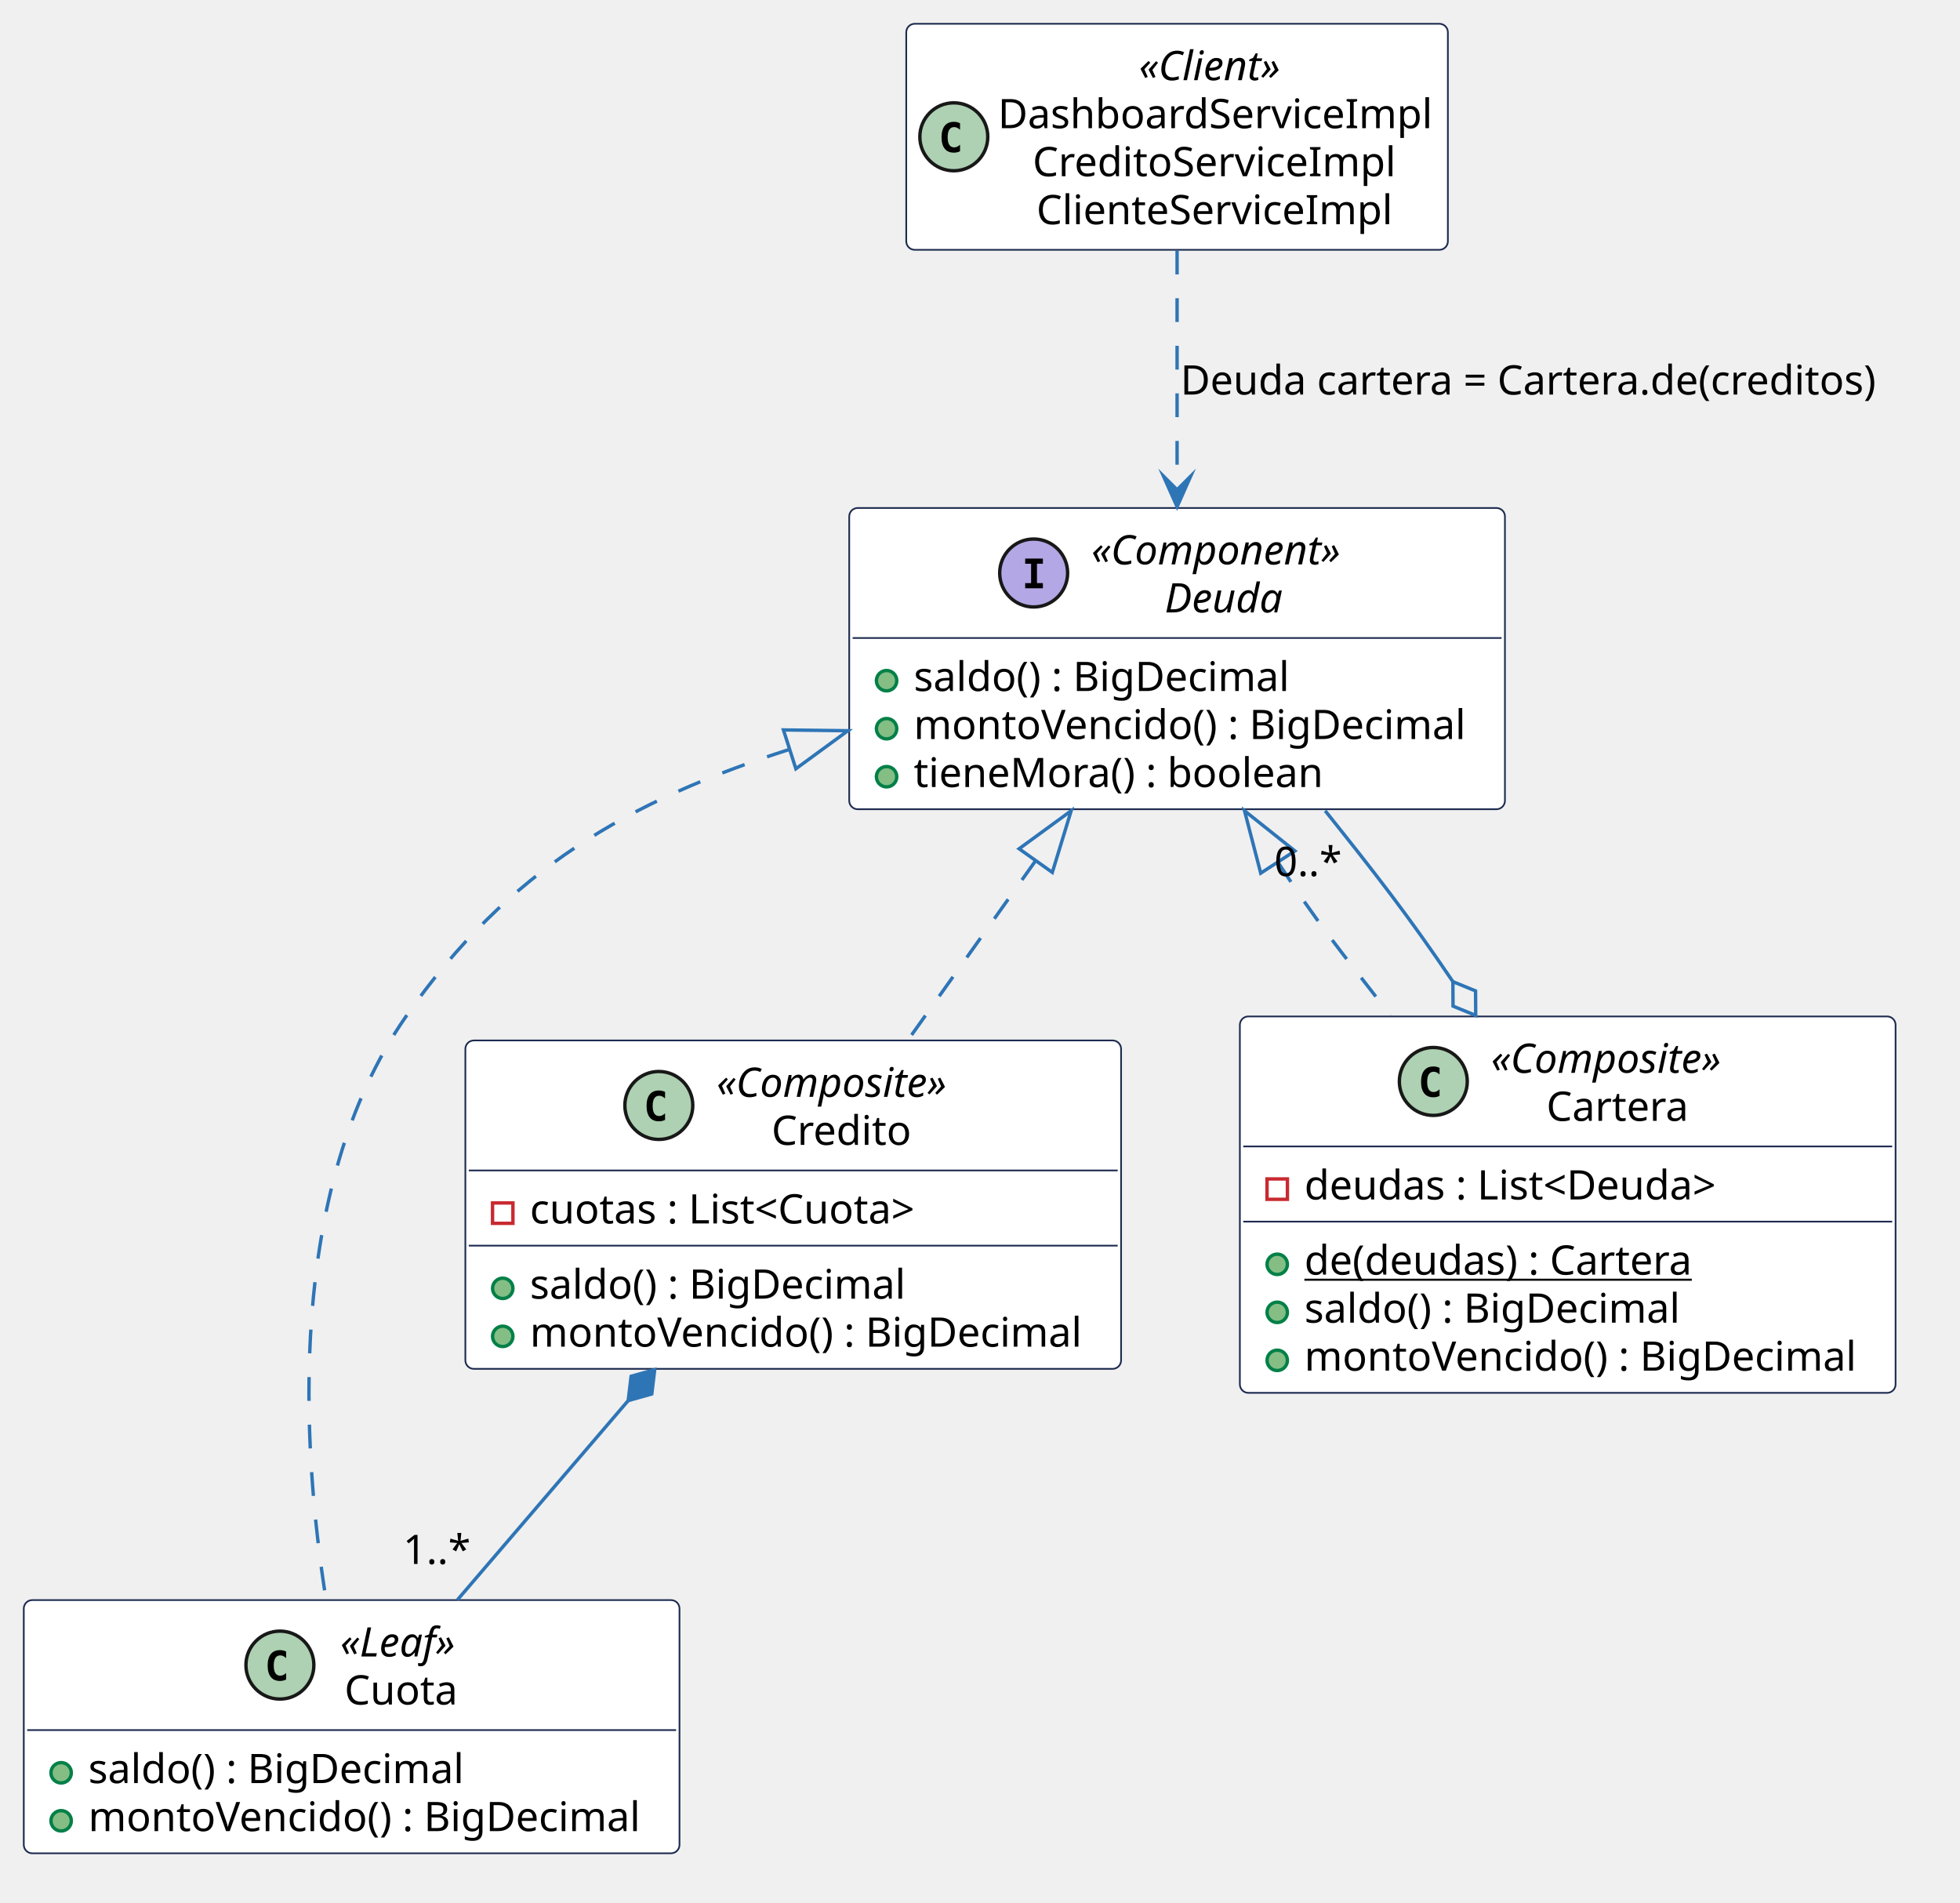
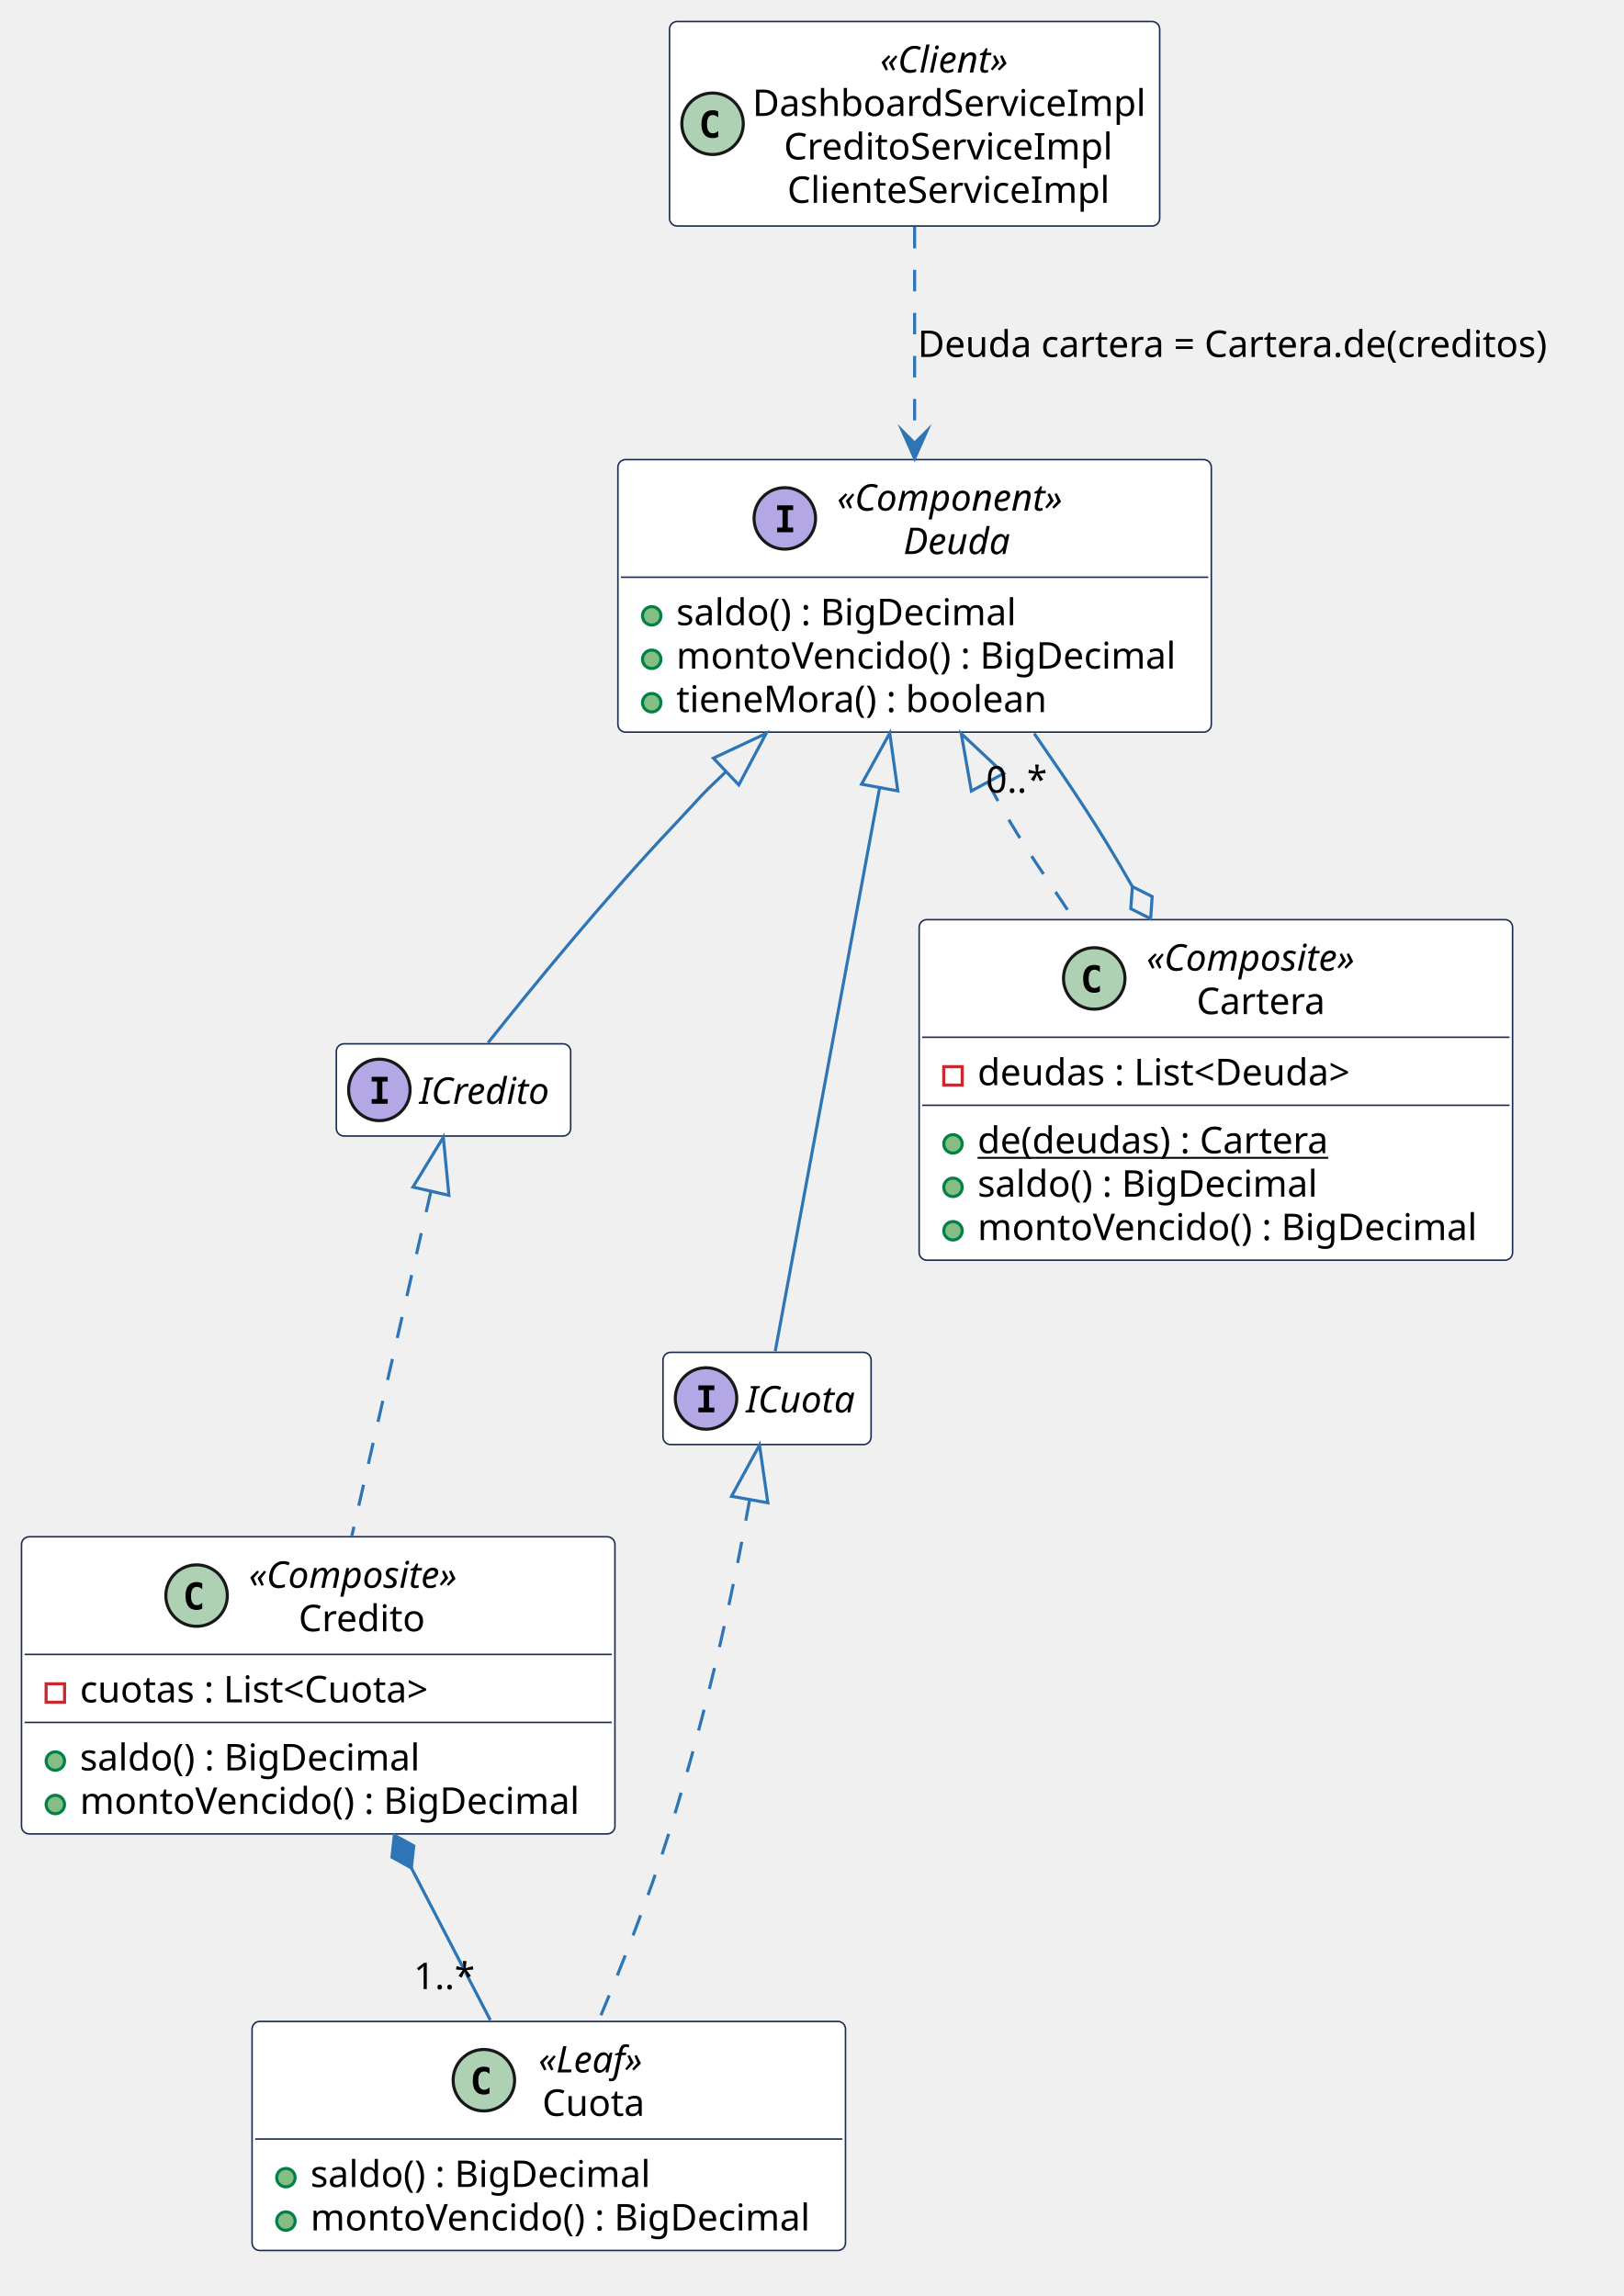
- <svg xmlns="http://www.w3.org/2000/svg" version="1.1" data-diagram-type="CLASS" style="width:577px;height:560px;background:#FFFFFF;" width="577px" height="560px" viewBox="0 0 577 560" zoomAndPan="magnify" preserveAspectRatio="none" contentStyleType="text/css">
+ <svg xmlns="http://www.w3.org/2000/svg" version="1.1" data-diagram-type="CLASS" style="width:528px;height:747px;background:#FFFFFF;" width="528px" height="747px" viewBox="0 0 528 747" zoomAndPan="magnify" preserveAspectRatio="none" contentStyleType="text/css">
  <defs />
  <g font-family="sans-serif" lengthAdjust="spacing">
    <g class="entity" data-qualified-name="Deuda" id="ent0001" data-source-line="11">
-       <rect x="250" y="149.53" width="193.035" height="88.664" fill="#FFF" style="stroke:#1D2B4F;stroke-width:0.5;" rx="2.5" ry="2.5" />
-       <ellipse cx="304.296" cy="168.663" rx="10" ry="10" fill="#B4A7E5" style="stroke:#181818;stroke-width:1;" />
-       <path d="M301.804,165.938 L301.804,164.415 L307.013,164.415 L307.013,165.938 L305.272,165.938 L305.272,171.639 L307.013,171.639 L307.013,173.163 L301.804,173.163 L301.804,171.639 L303.544,171.639 L303.544,165.938 Z " fill="#000" />
-       <text x="321.296" y="166.132" fill="#000" font-size="12" textLength="80.443" font-style="italic" font-family="Calibri">«Component»</text>
-       <text x="342.867" y="180.264" fill="#000" font-size="12" textLength="37.301" font-style="italic" font-family="Calibri">Deuda</text>
-       <line x1="251" y1="187.796" x2="442.035" y2="187.796" style="stroke:#1D2B4F;stroke-width:0.5;" />
+       <rect x="201" y="149.53" width="193.035" height="88.664" fill="#FFF" style="stroke:#1D2B4F;stroke-width:0.5;" rx="2.5" ry="2.5" />
+       <ellipse cx="255.296" cy="168.663" rx="10" ry="10" fill="#B4A7E5" style="stroke:#181818;stroke-width:1;" />
+       <path d="M252.804,165.938 L252.804,164.415 L258.013,164.415 L258.013,165.938 L256.272,165.938 L256.272,171.639 L258.013,171.639 L258.013,173.163 L252.804,173.163 L252.804,171.639 L254.544,171.639 L254.544,165.938 Z " fill="#000" />
+       <text x="272.296" y="166.132" fill="#000" font-size="12" textLength="80.443" font-style="italic" font-family="Calibri">«Component»</text>
+       <text x="293.867" y="180.264" fill="#000" font-size="12" textLength="37.301" font-style="italic" font-family="Calibri">Deuda</text>
+       <line x1="202" y1="187.796" x2="393.035" y2="187.796" style="stroke:#1D2B4F;stroke-width:0.5;" />
      <g data-visibility-modifier="PUBLIC_METHOD">
-         <ellipse cx="261" cy="200.362" rx="3" ry="3" fill="#84BE84" style="stroke:#038048;stroke-width:1;" />
+         <ellipse cx="212" cy="200.362" rx="3" ry="3" fill="#84BE84" style="stroke:#038048;stroke-width:1;" />
      </g>
-       <text x="269" y="203.397" fill="#000" font-size="12" textLength="114.773" font-family="Calibri">saldo() : BigDecimal</text>
+       <text x="220" y="203.397" fill="#000" font-size="12" textLength="114.773" font-family="Calibri">saldo() : BigDecimal</text>
      <g data-visibility-modifier="PUBLIC_METHOD">
-         <ellipse cx="261" cy="214.495" rx="3" ry="3" fill="#84BE84" style="stroke:#038048;stroke-width:1;" />
+         <ellipse cx="212" cy="214.495" rx="3" ry="3" fill="#84BE84" style="stroke:#038048;stroke-width:1;" />
      </g>
-       <text x="269" y="217.53" fill="#000" font-size="12" textLength="168.035" font-family="Calibri">montoVencido() : BigDecimal</text>
+       <text x="220" y="217.53" fill="#000" font-size="12" textLength="168.035" font-family="Calibri">montoVencido() : BigDecimal</text>
      <g data-visibility-modifier="PUBLIC_METHOD">
-         <ellipse cx="261" cy="228.628" rx="3" ry="3" fill="#84BE84" style="stroke:#038048;stroke-width:1;" />
+         <ellipse cx="212" cy="228.628" rx="3" ry="3" fill="#84BE84" style="stroke:#038048;stroke-width:1;" />
      </g>
-       <text x="269" y="231.663" fill="#000" font-size="12" textLength="123.738" font-family="Calibri">tieneMora() : boolean</text>
+       <text x="220" y="231.663" fill="#000" font-size="12" textLength="123.738" font-family="Calibri">tieneMora() : boolean</text>
    </g>
-     <g class="entity" data-qualified-name="Cuota" id="ent0002" data-source-line="16">
-       <rect x="7" y="470.99" width="193.035" height="74.531" fill="#FFF" style="stroke:#1D2B4F;stroke-width:0.5;" rx="2.5" ry="2.5" />
-       <ellipse cx="82.399" cy="490.123" rx="10" ry="10" fill="#ADD1B2" style="stroke:#181818;stroke-width:1;" />
-       <path d="M84.233,494.371 Q83.823,494.582 83.372,494.687 Q82.921,494.793 82.423,494.793 Q80.653,494.793 79.722,493.627 Q78.79,492.461 78.79,490.258 Q78.79,488.049 79.722,486.883 Q80.653,485.717 82.423,485.717 Q82.921,485.717 83.378,485.822 Q83.835,485.928 84.233,486.138 L84.233,488.06 Q83.788,487.65 83.369,487.46 Q82.95,487.269 82.505,487.269 Q81.556,487.269 81.072,488.022 Q80.589,488.775 80.589,490.258 Q80.589,491.734 81.072,492.487 Q81.556,493.24 82.505,493.24 Q82.95,493.24 83.369,493.05 Q83.788,492.859 84.233,492.449 Z " fill="#000" />
-       <text x="100.169" y="487.592" fill="#000" font-size="12" textLength="36.697" font-style="italic" font-family="Calibri">«Leaf»</text>
-       <text x="101.399" y="501.724" fill="#000" font-size="12" textLength="34.236" font-family="Calibri">Cuota</text>
-       <line x1="8" y1="509.256" x2="199.035" y2="509.256" style="stroke:#1D2B4F;stroke-width:0.5;" />
+     <g class="entity" data-qualified-name="ICredito" id="ent0002" data-source-line="16">
+       <rect x="109.4" y="339.6" width="76.236" height="30" fill="#FFF" style="stroke:#1D2B4F;stroke-width:0.5;" rx="2.5" ry="2.5" />
+       <ellipse cx="123.4" cy="354.6" rx="10" ry="10" fill="#B4A7E5" style="stroke:#181818;stroke-width:1;" />
+       <path d="M120.908,351.875 L120.908,350.352 L126.117,350.352 L126.117,351.875 L124.377,351.875 L124.377,357.577 L126.117,357.577 L126.117,359.1 L120.908,359.1 L120.908,357.577 L122.648,357.577 L122.648,351.875 Z " fill="#000" />
+       <text x="136.4" y="359.135" fill="#000" font-size="12" textLength="46.236" font-style="italic" font-family="Calibri">ICredito</text>
+     </g>
+     <g class="entity" data-qualified-name="ICuota" id="ent0003" data-source-line="17">
+       <rect x="215.67" y="439.99" width="67.693" height="30" fill="#FFF" style="stroke:#1D2B4F;stroke-width:0.5;" rx="2.5" ry="2.5" />
+       <ellipse cx="229.67" cy="454.99" rx="10" ry="10" fill="#B4A7E5" style="stroke:#181818;stroke-width:1;" />
+       <path d="M227.178,452.265 L227.178,450.742 L232.387,450.742 L232.387,452.265 L230.647,452.265 L230.647,457.967 L232.387,457.967 L232.387,459.49 L227.178,459.49 L227.178,457.967 L228.918,457.967 L228.918,452.265 Z " fill="#000" />
+       <text x="242.67" y="459.525" fill="#000" font-size="12" textLength="37.693" font-style="italic" font-family="Calibri">ICuota</text>
+     </g>
+     <g class="entity" data-qualified-name="Cuota" id="ent0004" data-source-line="18">
+       <rect x="82" y="657.66" width="193.035" height="74.531" fill="#FFF" style="stroke:#1D2B4F;stroke-width:0.5;" rx="2.5" ry="2.5" />
+       <ellipse cx="157.399" cy="676.793" rx="10" ry="10" fill="#ADD1B2" style="stroke:#181818;stroke-width:1;" />
+       <path d="M159.233,681.041 Q158.823,681.252 158.372,681.357 Q157.921,681.463 157.423,681.463 Q155.653,681.463 154.722,680.297 Q153.79,679.131 153.79,676.928 Q153.79,674.719 154.722,673.553 Q155.653,672.387 157.423,672.387 Q157.921,672.387 158.378,672.492 Q158.835,672.598 159.233,672.808 L159.233,674.73 Q158.788,674.32 158.369,674.13 Q157.95,673.939 157.505,673.939 Q156.556,673.939 156.072,674.692 Q155.589,675.445 155.589,676.928 Q155.589,678.404 156.072,679.157 Q156.556,679.91 157.505,679.91 Q157.95,679.91 158.369,679.72 Q158.788,679.529 159.233,679.119 Z " fill="#000" />
+       <text x="175.169" y="674.262" fill="#000" font-size="12" textLength="36.697" font-style="italic" font-family="Calibri">«Leaf»</text>
+       <text x="176.399" y="688.394" fill="#000" font-size="12" textLength="34.236" font-family="Calibri">Cuota</text>
+       <line x1="83" y1="695.926" x2="274.035" y2="695.926" style="stroke:#1D2B4F;stroke-width:0.5;" />
      <g data-visibility-modifier="PUBLIC_METHOD">
-         <ellipse cx="18" cy="521.822" rx="3" ry="3" fill="#84BE84" style="stroke:#038048;stroke-width:1;" />
+         <ellipse cx="93" cy="708.492" rx="3" ry="3" fill="#84BE84" style="stroke:#038048;stroke-width:1;" />
      </g>
-       <text x="26" y="524.857" fill="#000" font-size="12" textLength="114.773" font-family="Calibri">saldo() : BigDecimal</text>
+       <text x="101" y="711.527" fill="#000" font-size="12" textLength="114.773" font-family="Calibri">saldo() : BigDecimal</text>
      <g data-visibility-modifier="PUBLIC_METHOD">
-         <ellipse cx="18" cy="535.955" rx="3" ry="3" fill="#84BE84" style="stroke:#038048;stroke-width:1;" />
+         <ellipse cx="93" cy="722.625" rx="3" ry="3" fill="#84BE84" style="stroke:#038048;stroke-width:1;" />
      </g>
-       <text x="26" y="538.99" fill="#000" font-size="12" textLength="168.035" font-family="Calibri">montoVencido() : BigDecimal</text>
+       <text x="101" y="725.66" fill="#000" font-size="12" textLength="168.035" font-family="Calibri">montoVencido() : BigDecimal</text>
    </g>
-     <g class="entity" data-qualified-name="Credito" id="ent0003" data-source-line="20">
-       <rect x="137" y="306.26" width="193.035" height="96.664" fill="#FFF" style="stroke:#1D2B4F;stroke-width:0.5;" rx="2.5" ry="2.5" />
-       <ellipse cx="193.95" cy="325.393" rx="10" ry="10" fill="#ADD1B2" style="stroke:#181818;stroke-width:1;" />
-       <path d="M195.784,329.641 Q195.374,329.852 194.923,329.957 Q194.472,330.063 193.974,330.063 Q192.204,330.063 191.272,328.897 Q190.341,327.731 190.341,325.528 Q190.341,323.319 191.272,322.153 Q192.204,320.987 193.974,320.987 Q194.472,320.987 194.929,321.092 Q195.386,321.198 195.784,321.408 L195.784,323.33 Q195.339,322.92 194.92,322.73 Q194.501,322.539 194.056,322.539 Q193.106,322.539 192.623,323.292 Q192.14,324.045 192.14,325.528 Q192.14,327.004 192.623,327.757 Q193.106,328.51 194.056,328.51 Q194.501,328.51 194.92,328.32 Q195.339,328.129 195.784,327.719 Z " fill="#000" />
-       <text x="210.95" y="322.862" fill="#000" font-size="12" textLength="75.135" font-style="italic" font-family="Calibri">«Composite»</text>
-       <text x="227.128" y="336.994" fill="#000" font-size="12" textLength="42.779" font-family="Calibri">Credito</text>
-       <line x1="138" y1="344.526" x2="329.035" y2="344.526" style="stroke:#1D2B4F;stroke-width:0.5;" />
+     <g class="entity" data-qualified-name="Credito" id="ent0005" data-source-line="22">
+       <rect x="7" y="499.99" width="193.035" height="96.664" fill="#FFF" style="stroke:#1D2B4F;stroke-width:0.5;" rx="2.5" ry="2.5" />
+       <ellipse cx="63.95" cy="519.123" rx="10" ry="10" fill="#ADD1B2" style="stroke:#181818;stroke-width:1;" />
+       <path d="M65.784,523.371 Q65.374,523.582 64.923,523.687 Q64.472,523.793 63.974,523.793 Q62.204,523.793 61.272,522.627 Q60.341,521.461 60.341,519.258 Q60.341,517.049 61.272,515.883 Q62.204,514.717 63.974,514.717 Q64.472,514.717 64.929,514.822 Q65.386,514.928 65.784,515.138 L65.784,517.06 Q65.339,516.65 64.92,516.46 Q64.501,516.269 64.056,516.269 Q63.106,516.269 62.623,517.022 Q62.14,517.775 62.14,519.258 Q62.14,520.734 62.623,521.487 Q63.106,522.24 64.056,522.24 Q64.501,522.24 64.92,522.05 Q65.339,521.859 65.784,521.449 Z " fill="#000" />
+       <text x="80.95" y="516.592" fill="#000" font-size="12" textLength="75.135" font-style="italic" font-family="Calibri">«Composite»</text>
+       <text x="97.128" y="530.724" fill="#000" font-size="12" textLength="42.779" font-family="Calibri">Credito</text>
+       <line x1="8" y1="538.256" x2="199.035" y2="538.256" style="stroke:#1D2B4F;stroke-width:0.5;" />
      <g data-visibility-modifier="PRIVATE_FIELD">
-         <rect x="145" y="354.092" width="6" height="6" fill="none" style="stroke:#C82930;stroke-width:1;" />
+         <rect x="15" y="547.822" width="6" height="6" fill="none" style="stroke:#C82930;stroke-width:1;" />
      </g>
-       <text x="156" y="360.127" fill="#000" font-size="12" textLength="123.375" font-family="Calibri">cuotas : List&lt;Cuota&gt;</text>
-       <line x1="138" y1="366.658" x2="329.035" y2="366.658" style="stroke:#1D2B4F;stroke-width:0.5;" />
+       <text x="26" y="553.857" fill="#000" font-size="12" textLength="123.375" font-family="Calibri">cuotas : List&lt;Cuota&gt;</text>
+       <line x1="8" y1="560.388" x2="199.035" y2="560.388" style="stroke:#1D2B4F;stroke-width:0.5;" />
      <g data-visibility-modifier="PUBLIC_METHOD">
-         <ellipse cx="148" cy="379.225" rx="3" ry="3" fill="#84BE84" style="stroke:#038048;stroke-width:1;" />
+         <ellipse cx="18" cy="572.955" rx="3" ry="3" fill="#84BE84" style="stroke:#038048;stroke-width:1;" />
      </g>
-       <text x="156" y="382.26" fill="#000" font-size="12" textLength="114.773" font-family="Calibri">saldo() : BigDecimal</text>
+       <text x="26" y="575.99" fill="#000" font-size="12" textLength="114.773" font-family="Calibri">saldo() : BigDecimal</text>
      <g data-visibility-modifier="PUBLIC_METHOD">
-         <ellipse cx="148" cy="393.358" rx="3" ry="3" fill="#84BE84" style="stroke:#038048;stroke-width:1;" />
+         <ellipse cx="18" cy="587.088" rx="3" ry="3" fill="#84BE84" style="stroke:#038048;stroke-width:1;" />
      </g>
-       <text x="156" y="396.393" fill="#000" font-size="12" textLength="168.035" font-family="Calibri">montoVencido() : BigDecimal</text>
+       <text x="26" y="590.123" fill="#000" font-size="12" textLength="168.035" font-family="Calibri">montoVencido() : BigDecimal</text>
    </g>
-     <g class="entity" data-qualified-name="Cartera" id="ent0004" data-source-line="25">
-       <rect x="365" y="299.19" width="193.035" height="110.797" fill="#FFF" style="stroke:#1D2B4F;stroke-width:0.5;" rx="2.5" ry="2.5" />
-       <ellipse cx="421.95" cy="318.323" rx="10" ry="10" fill="#ADD1B2" style="stroke:#181818;stroke-width:1;" />
-       <path d="M423.784,322.571 Q423.374,322.782 422.923,322.887 Q422.472,322.993 421.974,322.993 Q420.204,322.993 419.272,321.827 Q418.341,320.661 418.341,318.458 Q418.341,316.249 419.272,315.083 Q420.204,313.917 421.974,313.917 Q422.472,313.917 422.929,314.022 Q423.386,314.127 423.784,314.338 L423.784,316.26 Q423.339,315.85 422.92,315.66 Q422.501,315.469 422.056,315.469 Q421.106,315.469 420.623,316.222 Q420.14,316.975 420.14,318.458 Q420.14,319.934 420.623,320.687 Q421.106,321.44 422.056,321.44 Q422.501,321.44 422.92,321.25 Q423.339,321.059 423.784,320.649 Z " fill="#000" />
-       <text x="438.95" y="315.792" fill="#000" font-size="12" textLength="75.135" font-style="italic" font-family="Calibri">«Composite»</text>
-       <text x="455.242" y="329.924" fill="#000" font-size="12" textLength="42.551" font-family="Calibri">Cartera</text>
-       <line x1="366" y1="337.456" x2="557.035" y2="337.456" style="stroke:#1D2B4F;stroke-width:0.5;" />
+     <g class="entity" data-qualified-name="Cartera" id="ent0006" data-source-line="27">
+       <rect x="299" y="299.2" width="193.035" height="110.797" fill="#FFF" style="stroke:#1D2B4F;stroke-width:0.5;" rx="2.5" ry="2.5" />
+       <ellipse cx="355.95" cy="318.333" rx="10" ry="10" fill="#ADD1B2" style="stroke:#181818;stroke-width:1;" />
+       <path d="M357.784,322.581 Q357.374,322.792 356.923,322.897 Q356.472,323.003 355.974,323.003 Q354.204,323.003 353.272,321.837 Q352.341,320.671 352.341,318.468 Q352.341,316.259 353.272,315.093 Q354.204,313.927 355.974,313.927 Q356.472,313.927 356.929,314.032 Q357.386,314.138 357.784,314.348 L357.784,316.27 Q357.339,315.86 356.92,315.67 Q356.501,315.479 356.056,315.479 Q355.106,315.479 354.623,316.232 Q354.14,316.985 354.14,318.468 Q354.14,319.944 354.623,320.697 Q355.106,321.45 356.056,321.45 Q356.501,321.45 356.92,321.26 Q357.339,321.069 357.784,320.659 Z " fill="#000" />
+       <text x="372.95" y="315.802" fill="#000" font-size="12" textLength="75.135" font-style="italic" font-family="Calibri">«Composite»</text>
+       <text x="389.242" y="329.934" fill="#000" font-size="12" textLength="42.551" font-family="Calibri">Cartera</text>
+       <line x1="300" y1="337.466" x2="491.035" y2="337.466" style="stroke:#1D2B4F;stroke-width:0.5;" />
      <g data-visibility-modifier="PRIVATE_FIELD">
-         <rect x="373" y="347.022" width="6" height="6" fill="none" style="stroke:#C82930;stroke-width:1;" />
+         <rect x="307" y="347.032" width="6" height="6" fill="none" style="stroke:#C82930;stroke-width:1;" />
      </g>
-       <text x="384" y="353.057" fill="#000" font-size="12" textLength="130.225" font-family="Calibri">deudas : List&lt;Deuda&gt;</text>
-       <line x1="366" y1="359.588" x2="557.035" y2="359.588" style="stroke:#1D2B4F;stroke-width:0.5;" />
+       <text x="318" y="353.067" fill="#000" font-size="12" textLength="130.225" font-family="Calibri">deudas : List&lt;Deuda&gt;</text>
+       <line x1="300" y1="359.598" x2="491.035" y2="359.598" style="stroke:#1D2B4F;stroke-width:0.5;" />
      <g data-visibility-modifier="PUBLIC_METHOD">
-         <ellipse cx="376" cy="372.155" rx="3" ry="3" fill="#84BE84" style="stroke:#038048;stroke-width:1;" />
+         <ellipse cx="310" cy="372.165" rx="3" ry="3" fill="#84BE84" style="stroke:#038048;stroke-width:1;" />
      </g>
-       <text x="384" y="375.19" fill="#000" font-size="12" textLength="117.967" text-decoration="underline" font-family="Calibri">de(deudas) : Cartera</text>
+       <text x="318" y="375.2" fill="#000" font-size="12" textLength="117.967" text-decoration="underline" font-family="Calibri">de(deudas) : Cartera</text>
      <g data-visibility-modifier="PUBLIC_METHOD">
-         <ellipse cx="376" cy="386.288" rx="3" ry="3" fill="#84BE84" style="stroke:#038048;stroke-width:1;" />
+         <ellipse cx="310" cy="386.298" rx="3" ry="3" fill="#84BE84" style="stroke:#038048;stroke-width:1;" />
      </g>
-       <text x="384" y="389.323" fill="#000" font-size="12" textLength="114.773" font-family="Calibri">saldo() : BigDecimal</text>
+       <text x="318" y="389.333" fill="#000" font-size="12" textLength="114.773" font-family="Calibri">saldo() : BigDecimal</text>
      <g data-visibility-modifier="PUBLIC_METHOD">
-         <ellipse cx="376" cy="400.42" rx="3" ry="3" fill="#84BE84" style="stroke:#038048;stroke-width:1;" />
+         <ellipse cx="310" cy="400.43" rx="3" ry="3" fill="#84BE84" style="stroke:#038048;stroke-width:1;" />
      </g>
-       <text x="384" y="403.456" fill="#000" font-size="12" textLength="168.035" font-family="Calibri">montoVencido() : BigDecimal</text>
+       <text x="318" y="403.466" fill="#000" font-size="12" textLength="168.035" font-family="Calibri">montoVencido() : BigDecimal</text>
    </g>
-     <g class="entity" data-qualified-name="Clientes" id="ent0005" data-source-line="31">
-       <rect x="266.79" y="7" width="159.445" height="66.531" fill="#FFF" style="stroke:#1D2B4F;stroke-width:0.5;" rx="2.5" ry="2.5" />
-       <ellipse cx="280.79" cy="40.266" rx="10" ry="10" fill="#ADD1B2" style="stroke:#181818;stroke-width:1;" />
-       <path d="M282.624,44.514 Q282.214,44.725 281.763,44.83 Q281.311,44.936 280.813,44.936 Q279.044,44.936 278.112,43.77 Q277.181,42.604 277.181,40.4 Q277.181,38.191 278.112,37.025 Q279.044,35.859 280.813,35.859 Q281.311,35.859 281.769,35.965 Q282.226,36.07 282.624,36.281 L282.624,38.203 Q282.179,37.793 281.76,37.603 Q281.341,37.412 280.895,37.412 Q279.946,37.412 279.463,38.165 Q278.979,38.918 278.979,40.4 Q278.979,41.877 279.463,42.63 Q279.946,43.383 280.895,43.383 Q281.341,43.383 281.76,43.192 Q282.179,43.002 282.624,42.592 Z " fill="#000" />
-       <text x="335.295" y="23.602" fill="#000" font-size="12" textLength="46.436" font-style="italic" font-family="Calibri">«Client»</text>
-       <text x="293.79" y="37.734" fill="#000" font-size="12" textLength="129.445" font-family="Calibri">DashboardServiceImpl</text>
-       <text x="303.997" y="51.867" fill="#000" font-size="12" textLength="109.031" font-family="Calibri">CreditoServiceImpl</text>
-       <text x="305.113" y="66" fill="#000" font-size="12" textLength="106.799" font-family="Calibri">ClienteServiceImpl</text>
+     <g class="entity" data-qualified-name="Clientes" id="ent0007" data-source-line="33">
+       <rect x="217.79" y="7" width="159.445" height="66.531" fill="#FFF" style="stroke:#1D2B4F;stroke-width:0.5;" rx="2.5" ry="2.5" />
+       <ellipse cx="231.79" cy="40.266" rx="10" ry="10" fill="#ADD1B2" style="stroke:#181818;stroke-width:1;" />
+       <path d="M233.624,44.514 Q233.214,44.725 232.763,44.83 Q232.311,44.936 231.813,44.936 Q230.044,44.936 229.112,43.77 Q228.181,42.604 228.181,40.4 Q228.181,38.191 229.112,37.025 Q230.044,35.859 231.813,35.859 Q232.311,35.859 232.769,35.965 Q233.226,36.07 233.624,36.281 L233.624,38.203 Q233.179,37.793 232.76,37.603 Q232.341,37.412 231.895,37.412 Q230.946,37.412 230.463,38.165 Q229.979,38.918 229.979,40.4 Q229.979,41.877 230.463,42.63 Q230.946,43.383 231.895,43.383 Q232.341,43.383 232.76,43.192 Q233.179,43.002 233.624,42.592 Z " fill="#000" />
+       <text x="286.295" y="23.602" fill="#000" font-size="12" textLength="46.436" font-style="italic" font-family="Calibri">«Client»</text>
+       <text x="244.79" y="37.734" fill="#000" font-size="12" textLength="129.445" font-family="Calibri">DashboardServiceImpl</text>
+       <text x="254.997" y="51.867" fill="#000" font-size="12" textLength="109.031" font-family="Calibri">CreditoServiceImpl</text>
+       <text x="256.113" y="66" fill="#000" font-size="12" textLength="106.799" font-family="Calibri">ClienteServiceImpl</text>
    </g>
-     <g class="link" data-entity-1="ent0001" data-entity-2="ent0002" id="lnk6" data-source-line="32" data-link-type="extension">
-       <path d="M232.465,220.572 C185.365,235.632 149.7,255.86 119.52,299.19 C84.01,350.18 88.89,426.23 95.99,470.88" style="stroke:#2E75B6;stroke-width:1;stroke-dasharray:7,7;" fill="none" id="Deuda-backto-Cuota" codeLine="32" />
-       <polygon points="249.61,215.09,230.638,214.857,234.292,226.287,249.61,215.09" fill="none" style="stroke:#2E75B6;stroke-width:1;stroke-linejoin:miter;stroke-miterlimit:10;" />
+     <g class="link" data-entity-1="ent0001" data-entity-2="ent0003" id="lnk8" data-source-line="34" data-link-type="extension">
+       <path d="M286.15,256.229 C275.11,315.799 259.19,401.76 252.18,439.62" style="stroke:#2E75B6;stroke-width:1;" fill="none" id="Deuda-backto-ICuota" codeLine="34" />
+       <polygon points="289.43,238.53,280.25,255.135,292.049,257.322,289.43,238.53" fill="none" style="stroke:#2E75B6;stroke-width:1;stroke-linejoin:miter;stroke-miterlimit:10;" />
    </g>
-     <g class="link" data-entity-1="ent0001" data-entity-2="ent0003" id="lnk7" data-source-line="33" data-link-type="extension">
-       <path d="M304.9,253.313 C290.07,274.143 282.75,284.44 267.57,305.76" style="stroke:#2E75B6;stroke-width:1;stroke-dasharray:7,7;" fill="none" id="Deuda-backto-Credito" codeLine="33" />
-       <polygon points="315.34,238.65,300.013,249.833,309.788,256.793,315.34,238.65" fill="none" style="stroke:#2E75B6;stroke-width:1;stroke-linejoin:miter;stroke-miterlimit:10;" />
+     <g class="link" data-entity-1="ent0003" data-entity-2="ent0004" id="lnk9" data-source-line="35" data-link-type="extension">
+       <path d="M243.869,487.875 C239.259,513.465 231.69,551.23 217.52,596.66 C211.12,617.15 202.34,639.42 194.72,657.47" style="stroke:#2E75B6;stroke-width:1;stroke-dasharray:7,7;" fill="none" id="ICuota-backto-Cuota" codeLine="35" />
+       <polygon points="247.06,470.16,237.964,486.811,249.774,488.939,247.06,470.16" fill="none" style="stroke:#2E75B6;stroke-width:1;stroke-linejoin:miter;stroke-miterlimit:10;" />
    </g>
-     <g class="link" data-entity-1="ent0001" data-entity-2="ent0004" id="lnk8" data-source-line="34" data-link-type="extension">
-       <path d="M376.174,253.746 C388.274,272.376 394.13,279.21 409.34,298.89" style="stroke:#2E75B6;stroke-width:1;stroke-dasharray:7,7;" fill="none" id="Deuda-backto-Cartera" codeLine="34" />
-       <polygon points="366.37,238.65,371.143,257.014,381.206,250.477,366.37,238.65" fill="none" style="stroke:#2E75B6;stroke-width:1;stroke-linejoin:miter;stroke-miterlimit:10;" />
+     <g class="link" data-entity-1="ent0001" data-entity-2="ent0002" id="lnk10" data-source-line="36" data-link-type="extension">
+       <path d="M236.187,251.015 C226.157,260.555 228.85,258.35 219.52,268.2 C196.85,292.13 172.53,321.94 158.76,339.26" style="stroke:#2E75B6;stroke-width:1;" fill="none" id="Deuda-backto-ICredito" codeLine="36" />
+       <polygon points="249.23,238.61,232.052,246.668,240.323,255.363,249.23,238.61" fill="none" style="stroke:#2E75B6;stroke-width:1;stroke-linejoin:miter;stroke-miterlimit:10;" />
    </g>
-     <g class="link" data-entity-1="ent0004" data-entity-2="ent0001" id="lnk10" data-source-line="36" data-link-type="aggregation">
-       <path d="M427.711,288.948 C414.411,269.268 405.02,257.28 390.12,238.65" style="stroke:#2E75B6;stroke-width:1;" fill="none" id="Cartera-backto-Deuda" codeLine="36" />
-       <polygon points="434.43,298.89,434.385,291.679,427.711,288.948,427.756,296.159,434.43,298.89" fill="none" style="stroke:#2E75B6;stroke-width:1;stroke-linejoin:miter;stroke-miterlimit:10;" />
-       <text x="375.126" y="257.868" fill="#000" font-size="12" textLength="20.965" font-family="Calibri">0..*</text>
+     <g class="link" data-entity-1="ent0002" data-entity-2="ent0005" id="lnk11" data-source-line="37" data-link-type="extension">
+       <path d="M140.181,387.553 C133.941,414.723 124.23,457.08 114.44,499.73" style="stroke:#2E75B6;stroke-width:1;stroke-dasharray:7,7;" fill="none" id="ICredito-backto-Credito" codeLine="37" />
+       <polygon points="144.21,370.01,134.333,386.21,146.029,388.896,144.21,370.01" fill="none" style="stroke:#2E75B6;stroke-width:1;stroke-linejoin:miter;stroke-miterlimit:10;" />
    </g>
-     <g class="link" data-entity-1="ent0003" data-entity-2="ent0002" id="lnk9" data-source-line="35" data-link-type="composition">
-       <path d="M184.931,412.272 C166.171,434.162 152.07,450.61 134.66,470.92" style="stroke:#2E75B6;stroke-width:1;" fill="none" id="Credito-backto-Cuota" codeLine="35" />
-       <polygon points="192.74,403.16,185.798,405.113,184.931,412.272,191.873,410.319,192.74,403.16" fill="#2E75B6" style="stroke:#2E75B6;stroke-width:1;stroke-linejoin:miter;stroke-miterlimit:10;" />
-       <text x="118.647" y="460.359" fill="#000" font-size="12" textLength="20.965" font-family="Calibri">1..*</text>
+     <g class="link" data-entity-1="ent0001" data-entity-2="ent0006" id="lnk12" data-source-line="38" data-link-type="extension">
+       <path d="M321.259,254.484 C331.359,273.114 336.09,279.21 349.2,298.89" style="stroke:#2E75B6;stroke-width:1;stroke-dasharray:7,7;" fill="none" id="Deuda-backto-Cartera" codeLine="38" />
+       <polygon points="312.68,238.66,315.984,257.344,326.534,251.625,312.68,238.66" fill="none" style="stroke:#2E75B6;stroke-width:1;stroke-linejoin:miter;stroke-miterlimit:10;" />
    </g>
-     <g class="link" data-entity-1="ent0005" data-entity-2="ent0001" id="lnk11" data-source-line="37" data-link-type="dependency">
-       <path d="M346.52,73.78 C346.52,95.79 346.52,120.13 346.52,144.17" style="stroke:#2E75B6;stroke-width:1;stroke-dasharray:7,7;" fill="none" id="Clientes-to-Deuda" codeLine="37" />
-       <polygon points="346.52,149.17,350.52,140.17,346.52,144.17,342.52,140.17,346.52,149.17" fill="#2E75B6" style="stroke:#2E75B6;stroke-width:1;stroke-linejoin:miter;stroke-miterlimit:10;" />
-       <text x="347.52" y="116.132" fill="#000" font-size="12" textLength="213.756" font-family="Calibri">Deuda cartera = Cartera.de(creditos)</text>
+     <g class="link" data-entity-1="ent0006" data-entity-2="ent0001" id="lnk14" data-source-line="40" data-link-type="aggregation">
+       <path d="M368.355,288.461 C357.155,268.781 349.33,257.29 336.43,238.66" style="stroke:#2E75B6;stroke-width:1;" fill="none" id="Cartera-backto-Deuda" codeLine="40" />
+       <polygon points="374.29,298.89,374.799,291.697,368.355,288.461,367.846,295.654,374.29,298.89" fill="none" style="stroke:#2E75B6;stroke-width:1;stroke-linejoin:miter;stroke-miterlimit:10;" />
+       <text x="320.747" y="257.879" fill="#000" font-size="12" textLength="20.965" font-family="Calibri">0..*</text>
+     </g>
+     <g class="link" data-entity-1="ent0005" data-entity-2="ent0004" id="lnk13" data-source-line="39" data-link-type="composition">
+       <path d="M133.807,607.721 C143.967,627.301 150.01,638.96 159.48,657.22" style="stroke:#2E75B6;stroke-width:1;" fill="none" id="Credito-backto-Cuota" codeLine="39" />
+       <polygon points="128.28,597.07,127.493,604.238,133.807,607.721,134.594,600.553,128.28,597.07" fill="#2E75B6" style="stroke:#2E75B6;stroke-width:1;stroke-linejoin:miter;stroke-miterlimit:10;" />
+       <text x="134.572" y="647.149" fill="#000" font-size="12" textLength="20.965" font-family="Calibri">1..*</text>
+     </g>
+     <g class="link" data-entity-1="ent0007" data-entity-2="ent0001" id="lnk15" data-source-line="41" data-link-type="dependency">
+       <path d="M297.52,73.79 C297.52,95.8 297.52,120.13 297.52,144.18" style="stroke:#2E75B6;stroke-width:1;stroke-dasharray:7,7;" fill="none" id="Clientes-to-Deuda" codeLine="41" />
+       <polygon points="297.52,149.18,301.52,140.18,297.52,144.18,293.52,140.18,297.52,149.18" fill="#2E75B6" style="stroke:#2E75B6;stroke-width:1;stroke-linejoin:miter;stroke-miterlimit:10;" />
+       <text x="298.52" y="116.132" fill="#000" font-size="12" textLength="213.756" font-family="Calibri">Deuda cartera = Cartera.de(creditos)</text>
    </g>
  </g>
</svg>
